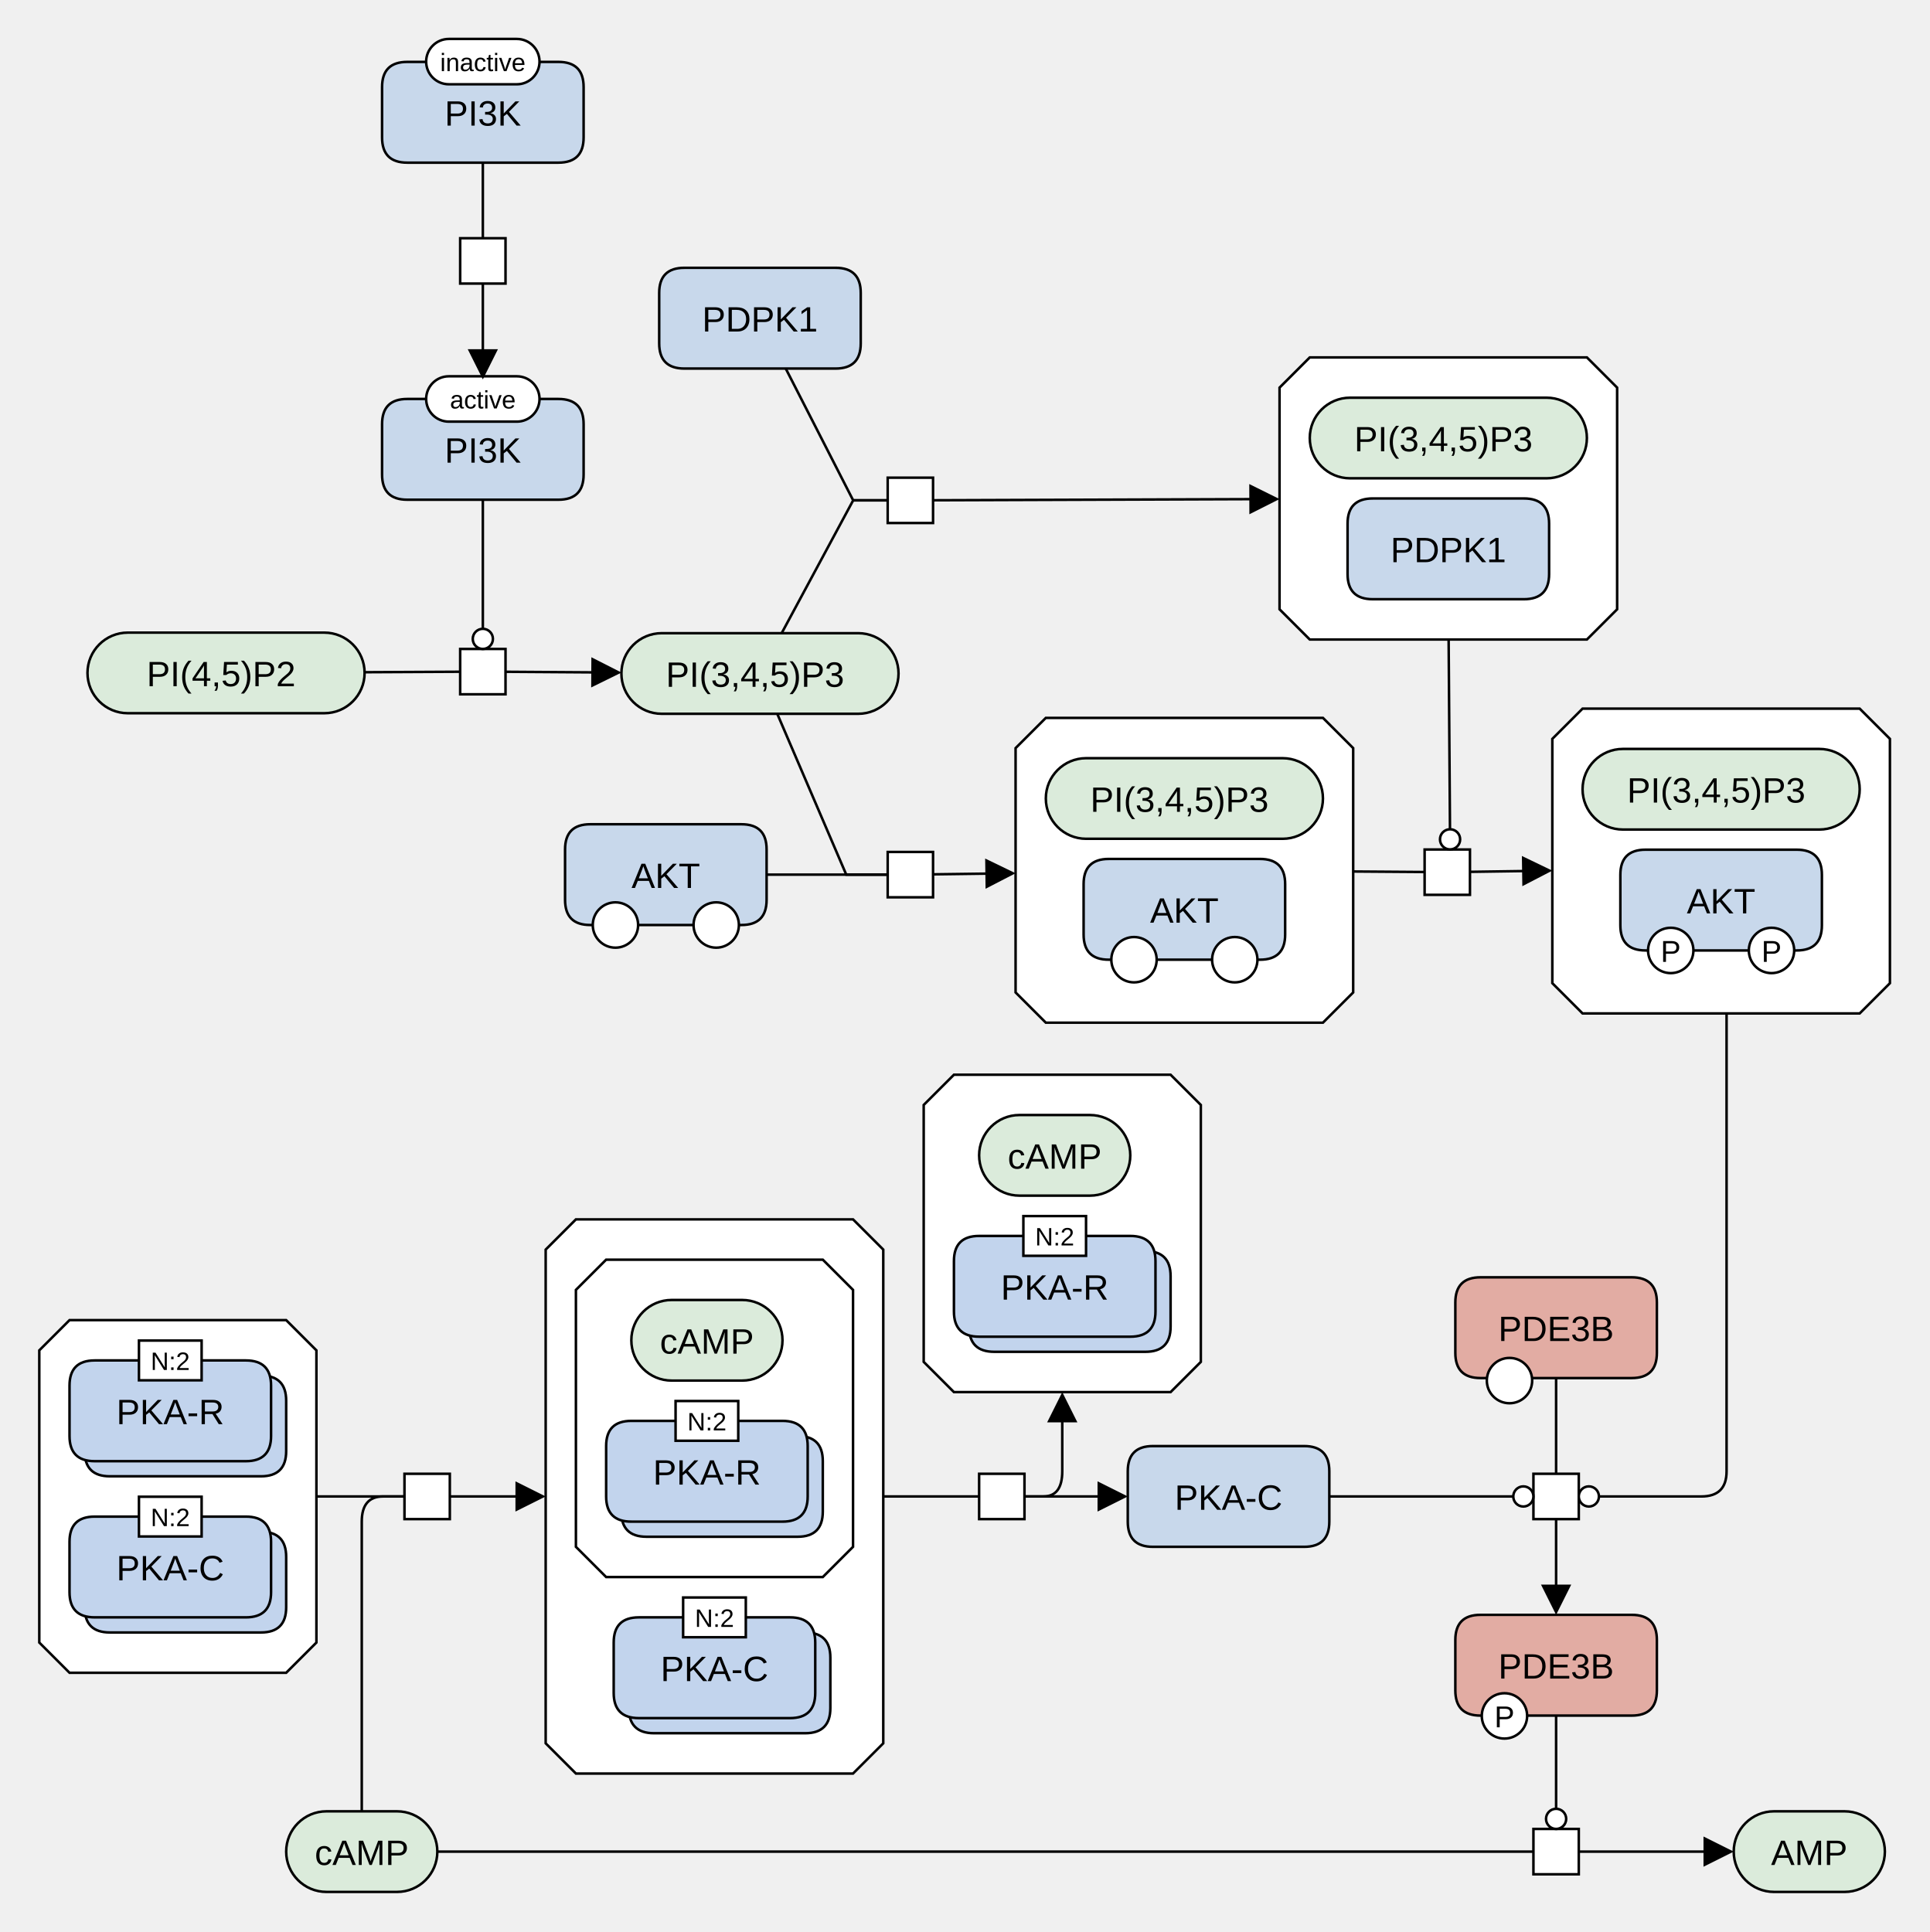
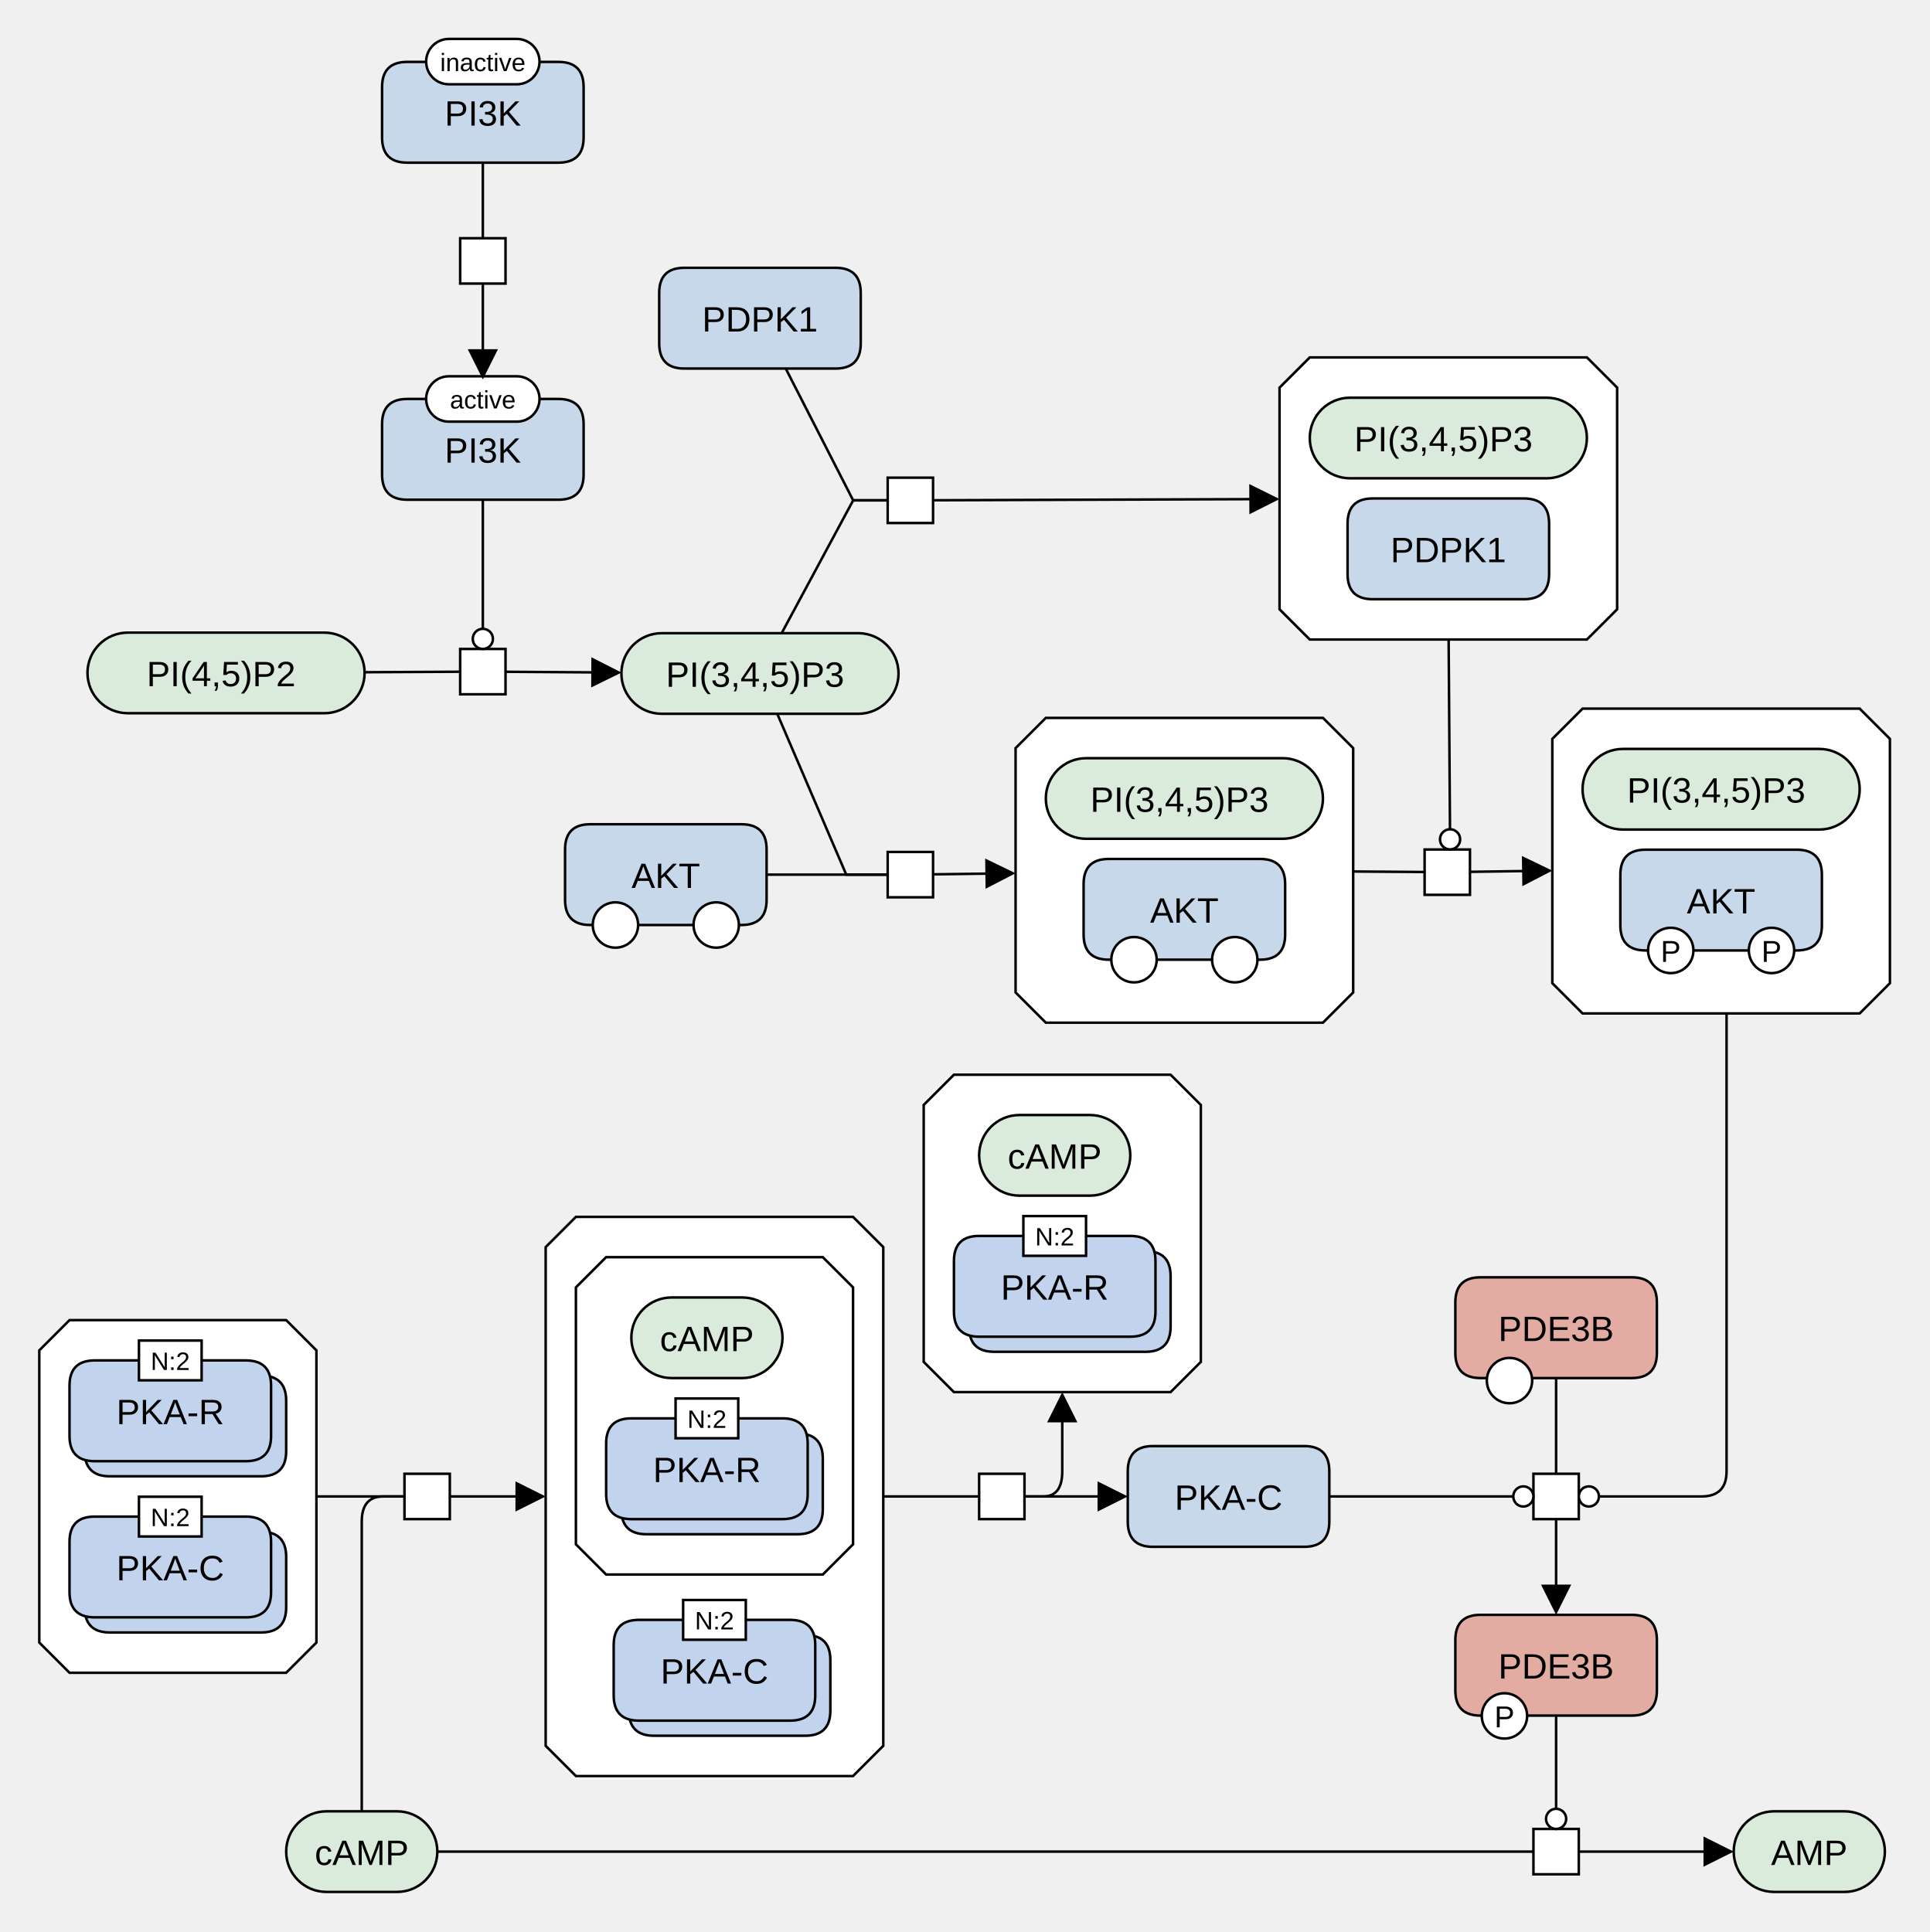
<svg xmlns="http://www.w3.org/2000/svg" width="766" height="767" viewBox="0 0 766 767" stroke-linecap="butt" stroke-miterlimit="10">
  <g transform="translate(-559,-14)">
    <path d="M1124.477 351.249 L1142.477 351.249 L1142.477 369.249 L1124.477 369.249 Z" fill="#FFFFFF" stroke="none" />
    <path d="M1124.477 351.249 L1142.477 351.249 L1142.477 369.249 L1124.477 369.249 Z" fill="none" stroke="#000000" />
    <path d="M710.655 182.388 Q710.655 172.388 720.655 172.388 L780.655 172.388 Q790.655 172.388 790.655 182.388 L790.655 202.388 Q790.655 212.388 780.655 212.388 L720.655 212.388 Q710.655 212.388 710.655 202.388 Z" fill="#C8D8EB" stroke="none" />
    <path d="M710.655 182.388 Q710.655 172.388 720.655 172.388 L780.655 172.388 Q790.655 172.388 790.655 182.388 L790.655 202.388 Q790.655 212.388 780.655 212.388 L720.655 212.388 Q710.655 212.388 710.655 202.388 Z" fill="none" stroke="#000000" />
    <text x="750.655" y="197.679" text-anchor="middle" font-family="'Dialog', Arial, Helvetica, sans-serif" font-size="14" fill="#000000" stroke="none" xml:space="preserve">PI3K</text>
    <path d="M728.155 172.388 C728.155 167.417 732.185 163.388 737.155 163.388 L764.155 163.388 C769.126 163.388 773.155 167.417 773.155 172.388 L773.155 172.388 C773.155 177.358 769.126 181.388 764.155 181.388 L737.155 181.388 C732.185 181.388 728.155 177.358 728.155 172.388 Z" fill="#FFFFFF" stroke="none" />
    <path d="M728.155 172.388 C728.155 167.417 732.185 163.388 737.155 163.388 L764.155 163.388 C769.126 163.388 773.155 167.417 773.155 172.388 L773.155 172.388 C773.155 177.358 769.126 181.388 764.155 181.388 L737.155 181.388 C732.185 181.388 728.155 177.358 728.155 172.388 Z" fill="none" stroke="#000000" />
    <text x="750.655" y="176.167" text-anchor="middle" font-family="'Dialog', Arial, Helvetica, sans-serif" font-size="10" fill="#000000" stroke="none" xml:space="preserve">active</text>
    <path d="M710.655 48.573 Q710.655 38.573 720.655 38.573 L780.655 38.573 Q790.655 38.573 790.655 48.573 L790.655 68.573 Q790.655 78.573 780.655 78.573 L720.655 78.573 Q710.655 78.573 710.655 68.573 Z" fill="#C8D8EB" stroke="none" />
    <path d="M710.655 48.573 Q710.655 38.573 720.655 38.573 L780.655 38.573 Q790.655 38.573 790.655 48.573 L790.655 68.573 Q790.655 78.573 780.655 78.573 L720.655 78.573 Q710.655 78.573 710.655 68.573 Z" fill="none" stroke="#000000" />
    <text x="750.655" y="63.864" text-anchor="middle" font-family="'Dialog', Arial, Helvetica, sans-serif" font-size="14" fill="#000000" stroke="none" xml:space="preserve">PI3K</text>
    <path d="M728.155 38.461 C728.155 33.491 732.185 29.461 737.155 29.461 L764.155 29.461 C769.126 29.461 773.155 33.491 773.155 38.461 L773.155 38.461 C773.155 43.432 769.126 47.461 764.155 47.461 L737.155 47.461 C732.185 47.461 728.155 43.432 728.155 38.461 Z" fill="#FFFFFF" stroke="none" />
    <path d="M728.155 38.461 C728.155 33.491 732.185 29.461 737.155 29.461 L764.155 29.461 C769.126 29.461 773.155 33.491 773.155 38.461 L773.155 38.461 C773.155 43.432 769.126 47.461 764.155 47.461 L737.155 47.461 C732.185 47.461 728.155 43.432 728.155 38.461 Z" fill="none" stroke="#000000" />
    <text x="750.655" y="42.241" text-anchor="middle" font-family="'Dialog', Arial, Helvetica, sans-serif" font-size="10" fill="#000000" stroke="none" xml:space="preserve">inactive</text>
    <path d="M741.655 108.573 L759.655 108.573 L759.655 126.573 L741.655 126.573 Z" fill="#FFFFFF" stroke="none" />
    <path d="M741.655 108.573 L759.655 108.573 L759.655 126.573 L741.655 126.573 Z" fill="none" stroke="#000000" />
    <path d="M593.724 281.147 C593.724 272.31 600.887 265.147 609.724 265.147 L687.724 265.147 C696.56 265.147 703.724 272.31 703.724 281.147 L703.724 281.147 C703.724 289.983 696.56 297.147 687.724 297.147 L609.724 297.147 C600.887 297.147 593.724 289.983 593.724 281.147 Z" fill="#DBEBDB" stroke="none" />
    <path d="M593.724 281.147 C593.724 272.31 600.887 265.147 609.724 265.147 L687.724 265.147 C696.56 265.147 703.724 272.31 703.724 281.147 L703.724 281.147 C703.724 289.983 696.56 297.147 687.724 297.147 L609.724 297.147 C600.887 297.147 593.724 289.983 593.724 281.147 Z" fill="none" stroke="#000000" />
    <text x="648.724" y="286.438" text-anchor="middle" font-family="'Dialog', Arial, Helvetica, sans-serif" font-size="14" fill="#000000" stroke="none" xml:space="preserve">PI(4,5)P2 </text>
    <path d="M805.655 281.373 C805.655 272.536 812.818 265.373 821.655 265.373 L899.655 265.373 C908.492 265.373 915.655 272.536 915.655 281.373 L915.655 281.373 C915.655 290.209 908.492 297.373 899.655 297.373 L821.655 297.373 C812.818 297.373 805.655 290.209 805.655 281.373 Z" fill="#DBEBDB" stroke="none" />
    <path d="M805.655 281.373 C805.655 272.536 812.818 265.373 821.655 265.373 L899.655 265.373 C908.492 265.373 915.655 272.536 915.655 281.373 L915.655 281.373 C915.655 290.209 908.492 297.373 899.655 297.373 L821.655 297.373 C812.818 297.373 805.655 290.209 805.655 281.373 Z" fill="none" stroke="#000000" />
    <text x="860.655" y="286.664" text-anchor="middle" font-family="'Dialog', Arial, Helvetica, sans-serif" font-size="14" fill="#000000" stroke="none" xml:space="preserve">PI(3,4,5)P3 </text>
    <path d="M741.655 271.635 L759.655 271.635 L759.655 289.635 L741.655 289.635 Z" fill="#FFFFFF" stroke="none" />
    <path d="M741.655 271.635 L759.655 271.635 L759.655 289.635 L741.655 289.635 Z" fill="none" stroke="#000000" />
    <path d="M911.355 352.227 L929.355 352.227 L929.355 370.227 L911.355 370.227 Z" fill="#FFFFFF" stroke="none" />
    <path d="M911.355 352.227 L929.355 352.227 L929.355 370.227 L911.355 370.227 Z" fill="none" stroke="#000000" />
    <path d="M974.121 298.999 L1084.121 298.999 L1096.121 310.999 L1096.121 407.999 L1084.121 419.999 L974.121 419.999 L962.121 407.999 L962.121 310.999 Z" fill="#FFFFFF" stroke="none" />
    <path d="M974.121 298.999 L1084.121 298.999 L1096.121 310.999 L1096.121 407.999 L1084.121 419.999 L974.121 419.999 L962.121 407.999 L962.121 310.999 Z" fill="none" stroke="#000000" />
    <path d="M974.121 330.999 C974.121 322.162 981.284 314.999 990.121 314.999 L1068.121 314.999 C1076.957 314.999 1084.121 322.162 1084.121 330.999 L1084.121 330.999 C1084.121 339.836 1076.957 346.999 1068.121 346.999 L990.121 346.999 C981.284 346.999 974.121 339.836 974.121 330.999 Z" fill="#DBEBDB" stroke="none" />
    <path d="M974.121 330.999 C974.121 322.162 981.284 314.999 990.121 314.999 L1068.121 314.999 C1076.957 314.999 1084.121 322.162 1084.121 330.999 L1084.121 330.999 C1084.121 339.836 1076.957 346.999 1068.121 346.999 L990.121 346.999 C981.284 346.999 974.121 339.836 974.121 330.999 Z" fill="none" stroke="#000000" />
    <text x="1029.121" y="336.29" text-anchor="middle" font-family="'Dialog', Arial, Helvetica, sans-serif" font-size="14" fill="#000000" stroke="none" xml:space="preserve">PI(3,4,5)P3 </text>
    <path d="M989.121 364.999 Q989.121 354.999 999.121 354.999 L1059.121 354.999 Q1069.121 354.999 1069.121 364.999 L1069.121 384.999 Q1069.121 394.999 1059.121 394.999 L999.121 394.999 Q989.121 394.999 989.121 384.999 Z" fill="#C8D8EB" stroke="none" />
    <path d="M989.121 364.999 Q989.121 354.999 999.121 354.999 L1059.121 354.999 Q1069.121 354.999 1069.121 364.999 L1069.121 384.999 Q1069.121 394.999 1059.121 394.999 L999.121 394.999 Q989.121 394.999 989.121 384.999 Z" fill="none" stroke="#000000" />
    <text x="1029.121" y="380.29" text-anchor="middle" font-family="'Dialog', Arial, Helvetica, sans-serif" font-size="14" fill="#000000" stroke="none" xml:space="preserve">AKT</text>
    <path d="M1000.121 394.999 C1000.121 390.028 1004.15 385.999 1009.121 385.999 L1009.121 385.999 C1014.091 385.999 1018.121 390.028 1018.121 394.999 L1018.121 394.999 C1018.121 399.969 1014.091 403.999 1009.121 403.999 L1009.121 403.999 C1004.15 403.999 1000.121 399.969 1000.121 394.999 Z" fill="#FFFFFF" stroke="none" />
    <path d="M1000.121 394.999 C1000.121 390.028 1004.15 385.999 1009.121 385.999 L1009.121 385.999 C1014.091 385.999 1018.121 390.028 1018.121 394.999 L1018.121 394.999 C1018.121 399.969 1014.091 403.999 1009.121 403.999 L1009.121 403.999 C1004.15 403.999 1000.121 399.969 1000.121 394.999 Z" fill="none" stroke="#000000" />
    <path d="M1040.121 394.999 C1040.121 390.028 1044.15 385.999 1049.121 385.999 L1049.121 385.999 C1054.091 385.999 1058.121 390.028 1058.121 394.999 L1058.121 394.999 C1058.121 399.969 1054.091 403.999 1049.121 403.999 L1049.121 403.999 C1044.15 403.999 1040.121 399.969 1040.121 394.999 Z" fill="#FFFFFF" stroke="none" />
    <path d="M1040.121 394.999 C1040.121 390.028 1044.15 385.999 1049.121 385.999 L1049.121 385.999 C1054.091 385.999 1058.121 390.028 1058.121 394.999 L1058.121 394.999 C1058.121 399.969 1054.091 403.999 1049.121 403.999 L1049.121 403.999 C1044.15 403.999 1040.121 399.969 1040.121 394.999 Z" fill="none" stroke="#000000" />
    <path d="M820.655 130.317 Q820.655 120.317 830.655 120.317 L890.655 120.317 Q900.655 120.317 900.655 130.317 L900.655 150.317 Q900.655 160.317 890.655 160.317 L830.655 160.317 Q820.655 160.317 820.655 150.317 Z" fill="#C8D8EB" stroke="none" />
    <path d="M820.655 130.317 Q820.655 120.317 830.655 120.317 L890.655 120.317 Q900.655 120.317 900.655 130.317 L900.655 150.317 Q900.655 160.317 890.655 160.317 L830.655 160.317 Q820.655 160.317 820.655 150.317 Z" fill="none" stroke="#000000" />
    <text x="860.655" y="145.609" text-anchor="middle" font-family="'Dialog', Arial, Helvetica, sans-serif" font-size="14" fill="#000000" stroke="none" xml:space="preserve">PDPK1</text>
    <path d="M911.355 203.637 L929.355 203.637 L929.355 221.637 L911.355 221.637 Z" fill="#FFFFFF" stroke="none" />
    <path d="M911.355 203.637 L929.355 203.637 L929.355 221.637 L911.355 221.637 Z" fill="none" stroke="#000000" />
    <path d="M1078.892 155.887 L1188.892 155.887 L1200.892 167.887 L1200.892 255.887 L1188.892 267.887 L1078.892 267.887 L1066.892 255.887 L1066.892 167.887 Z" fill="#FFFFFF" stroke="none" />
    <path d="M1078.892 155.887 L1188.892 155.887 L1200.892 167.887 L1200.892 255.887 L1188.892 267.887 L1078.892 267.887 L1066.892 255.887 L1066.892 167.887 Z" fill="none" stroke="#000000" />
    <path d="M1093.892 221.887 Q1093.892 211.887 1103.892 211.887 L1163.892 211.887 Q1173.892 211.887 1173.892 221.887 L1173.892 241.887 Q1173.892 251.887 1163.892 251.887 L1103.892 251.887 Q1093.892 251.887 1093.892 241.887 Z" fill="#C8D8EB" stroke="none" />
    <path d="M1093.892 221.887 Q1093.892 211.887 1103.892 211.887 L1163.892 211.887 Q1173.892 211.887 1173.892 221.887 L1173.892 241.887 Q1173.892 251.887 1163.892 251.887 L1103.892 251.887 Q1093.892 251.887 1093.892 241.887 Z" fill="none" stroke="#000000" />
    <text x="1133.892" y="237.178" text-anchor="middle" font-family="'Dialog', Arial, Helvetica, sans-serif" font-size="14" fill="#000000" stroke="none" xml:space="preserve">PDPK1</text>
    <path d="M1078.892 187.887 C1078.892 179.05 1086.055 171.887 1094.892 171.887 L1172.892 171.887 C1181.729 171.887 1188.892 179.05 1188.892 187.887 L1188.892 187.887 C1188.892 196.724 1181.729 203.887 1172.892 203.887 L1094.892 203.887 C1086.055 203.887 1078.892 196.724 1078.892 187.887 Z" fill="#DBEBDB" stroke="none" />
    <path d="M1078.892 187.887 C1078.892 179.05 1086.055 171.887 1094.892 171.887 L1172.892 171.887 C1181.729 171.887 1188.892 179.05 1188.892 187.887 L1188.892 187.887 C1188.892 196.724 1181.729 203.887 1172.892 203.887 L1094.892 203.887 C1086.055 203.887 1078.892 196.724 1078.892 187.887 Z" fill="none" stroke="#000000" />
    <text x="1133.892" y="193.178" text-anchor="middle" font-family="'Dialog', Arial, Helvetica, sans-serif" font-size="14" fill="#000000" stroke="none" xml:space="preserve">PI(3,4,5)P3 </text>
    <path d="M1006.647 598.088 Q1006.647 588.088 1016.647 588.088 L1076.647 588.088 Q1086.647 588.088 1086.647 598.088 L1086.647 618.088 Q1086.647 628.088 1076.647 628.088 L1016.647 628.088 Q1006.647 628.088 1006.647 618.088 Z" fill="#C8D8EB" stroke="none" />
    <path d="M1006.647 598.088 Q1006.647 588.088 1016.647 588.088 L1076.647 588.088 Q1086.647 588.088 1086.647 598.088 L1086.647 618.088 Q1086.647 628.088 1076.647 628.088 L1016.647 628.088 Q1006.647 628.088 1006.647 618.088 Z" fill="none" stroke="#000000" />
    <text x="1046.647" y="613.38" text-anchor="middle" font-family="'Dialog', Arial, Helvetica, sans-serif" font-size="14" fill="#000000" stroke="none" xml:space="preserve">PKA-C</text>
    <path d="M947.647 599.088 L965.647 599.088 L965.647 617.088 L947.647 617.088 Z" fill="#FFFFFF" stroke="none" />
    <path d="M947.647 599.088 L965.647 599.088 L965.647 617.088 L947.647 617.088 Z" fill="none" stroke="#000000" />
    <path d="M1187.17 295.326 L1297.17 295.326 L1309.17 307.326 L1309.17 404.326 L1297.17 416.326 L1187.17 416.326 L1175.17 404.326 L1175.17 307.326 Z" fill="#FFFFFF" stroke="none" />
    <path d="M1187.17 295.326 L1297.17 295.326 L1309.17 307.326 L1309.17 404.326 L1297.17 416.326 L1187.17 416.326 L1175.17 404.326 L1175.17 307.326 Z" fill="none" stroke="#000000" />
    <path d="M1187.17 327.326 C1187.17 318.489 1194.333 311.326 1203.17 311.326 L1281.17 311.326 C1290.006 311.326 1297.17 318.489 1297.17 327.326 L1297.17 327.326 C1297.17 336.163 1290.006 343.326 1281.17 343.326 L1203.17 343.326 C1194.333 343.326 1187.17 336.163 1187.17 327.326 Z" fill="#DBEBDB" stroke="none" />
    <path d="M1187.17 327.326 C1187.17 318.489 1194.333 311.326 1203.17 311.326 L1281.17 311.326 C1290.006 311.326 1297.17 318.489 1297.17 327.326 L1297.17 327.326 C1297.17 336.163 1290.006 343.326 1281.17 343.326 L1203.17 343.326 C1194.333 343.326 1187.17 336.163 1187.17 327.326 Z" fill="none" stroke="#000000" />
    <text x="1242.17" y="332.617" text-anchor="middle" font-family="'Dialog', Arial, Helvetica, sans-serif" font-size="14" fill="#000000" stroke="none" xml:space="preserve">PI(3,4,5)P3 </text>
    <path d="M1202.17 361.326 Q1202.17 351.326 1212.17 351.326 L1272.17 351.326 Q1282.17 351.326 1282.17 361.326 L1282.17 381.326 Q1282.17 391.326 1272.17 391.326 L1212.17 391.326 Q1202.17 391.326 1202.17 381.326 Z" fill="#C8D8EB" stroke="none" />
    <path d="M1202.17 361.326 Q1202.17 351.326 1212.17 351.326 L1272.17 351.326 Q1282.17 351.326 1282.17 361.326 L1282.17 381.326 Q1282.17 391.326 1272.17 391.326 L1212.17 391.326 Q1202.17 391.326 1202.17 381.326 Z" fill="none" stroke="#000000" />
    <text x="1242.17" y="376.617" text-anchor="middle" font-family="'Dialog', Arial, Helvetica, sans-serif" font-size="14" fill="#000000" stroke="none" xml:space="preserve">AKT</text>
    <path d="M1213.17 391.326 C1213.17 386.355 1217.199 382.326 1222.17 382.326 L1222.17 382.326 C1227.14 382.326 1231.17 386.355 1231.17 391.326 L1231.17 391.326 C1231.17 396.297 1227.14 400.326 1222.17 400.326 L1222.17 400.326 C1217.199 400.326 1213.17 396.297 1213.17 391.326 Z" fill="#FFFFFF" stroke="none" />
    <path d="M1213.17 391.326 C1213.17 386.355 1217.199 382.326 1222.17 382.326 L1222.17 382.326 C1227.14 382.326 1231.17 386.355 1231.17 391.326 L1231.17 391.326 C1231.17 396.297 1227.14 400.326 1222.17 400.326 L1222.17 400.326 C1217.199 400.326 1213.17 396.297 1213.17 391.326 Z" fill="none" stroke="#000000" />
    <text x="1222.17" y="395.861" text-anchor="middle" font-family="'Dialog', Arial, Helvetica, sans-serif" font-size="12" fill="#000000" stroke="none" xml:space="preserve">P</text>
    <path d="M1253.17 391.326 C1253.17 386.355 1257.199 382.326 1262.17 382.326 L1262.17 382.326 C1267.14 382.326 1271.17 386.355 1271.17 391.326 L1271.17 391.326 C1271.17 396.297 1267.14 400.326 1262.17 400.326 L1262.17 400.326 C1257.199 400.326 1253.17 396.297 1253.17 391.326 Z" fill="#FFFFFF" stroke="none" />
    <path d="M1253.17 391.326 C1253.17 386.355 1257.199 382.326 1262.17 382.326 L1262.17 382.326 C1267.14 382.326 1271.17 386.355 1271.17 391.326 L1271.17 391.326 C1271.17 396.297 1267.14 400.326 1262.17 400.326 L1262.17 400.326 C1257.199 400.326 1253.17 396.297 1253.17 391.326 Z" fill="none" stroke="#000000" />
    <text x="1262.17" y="395.861" text-anchor="middle" font-family="'Dialog', Arial, Helvetica, sans-serif" font-size="12" fill="#000000" stroke="none" xml:space="preserve">P</text>
    <path d="M1136.67 531.088 Q1136.67 521.088 1146.67 521.088 L1206.67 521.088 Q1216.67 521.088 1216.67 531.088 L1216.67 551.088 Q1216.67 561.088 1206.67 561.088 L1146.67 561.088 Q1136.67 561.088 1136.67 551.088 Z" fill="#E2ACA3" stroke="none" />
    <path d="M1136.67 531.088 Q1136.67 521.088 1146.67 521.088 L1206.67 521.088 Q1216.67 521.088 1216.67 531.088 L1216.67 551.088 Q1216.67 561.088 1206.67 561.088 L1146.67 561.088 Q1136.67 561.088 1136.67 551.088 Z" fill="none" stroke="#000000" />
    <text x="1176.67" y="546.38" text-anchor="middle" font-family="'Dialog', Arial, Helvetica, sans-serif" font-size="14" fill="#000000" stroke="none" xml:space="preserve">PDE3B</text>
    <path d="M1149.17 562.088 C1149.17 557.118 1153.199 553.088 1158.17 553.088 L1158.17 553.088 C1163.14 553.088 1167.17 557.118 1167.17 562.088 L1167.17 562.088 C1167.17 567.059 1163.14 571.088 1158.17 571.088 L1158.17 571.088 C1153.199 571.088 1149.17 567.059 1149.17 562.088 Z" fill="#FFFFFF" stroke="none" />
    <path d="M1149.17 562.088 C1149.17 557.118 1153.199 553.088 1158.17 553.088 L1158.17 553.088 C1163.14 553.088 1167.17 557.118 1167.17 562.088 L1167.17 562.088 C1167.17 567.059 1163.14 571.088 1158.17 571.088 L1158.17 571.088 C1153.199 571.088 1149.17 567.059 1149.17 562.088 Z" fill="none" stroke="#000000" />
    <path d="M1136.67 665.088 Q1136.67 655.088 1146.67 655.088 L1206.67 655.088 Q1216.67 655.088 1216.67 665.088 L1216.67 685.088 Q1216.67 695.088 1206.67 695.088 L1146.67 695.088 Q1136.67 695.088 1136.67 685.088 Z" fill="#E2ACA3" stroke="none" />
    <path d="M1136.67 665.088 Q1136.67 655.088 1146.67 655.088 L1206.67 655.088 Q1216.67 655.088 1216.67 665.088 L1216.67 685.088 Q1216.67 695.088 1206.67 695.088 L1146.67 695.088 Q1136.67 695.088 1136.67 685.088 Z" fill="none" stroke="#000000" />
    <text x="1176.67" y="680.38" text-anchor="middle" font-family="'Dialog', Arial, Helvetica, sans-serif" font-size="14" fill="#000000" stroke="none" xml:space="preserve">PDE3B</text>
    <path d="M1147.17 695.209 C1147.17 690.238 1151.199 686.209 1156.17 686.209 L1156.17 686.209 C1161.14 686.209 1165.17 690.238 1165.17 695.209 L1165.17 695.209 C1165.17 700.18 1161.14 704.209 1156.17 704.209 L1156.17 704.209 C1151.199 704.209 1147.17 700.18 1147.17 695.209 Z" fill="#FFFFFF" stroke="none" />
    <path d="M1147.17 695.209 C1147.17 690.238 1151.199 686.209 1156.17 686.209 L1156.17 686.209 C1161.14 686.209 1165.17 690.238 1165.17 695.209 L1165.17 695.209 C1165.17 700.18 1161.14 704.209 1156.17 704.209 L1156.17 704.209 C1151.199 704.209 1147.17 700.18 1147.17 695.209 Z" fill="none" stroke="#000000" />
    <text x="1156.17" y="699.744" text-anchor="middle" font-family="'Dialog', Arial, Helvetica, sans-serif" font-size="12" fill="#000000" stroke="none" xml:space="preserve">P</text>
    <path d="M1167.67 599.088 L1185.67 599.088 L1185.67 617.088 L1167.67 617.088 Z" fill="#FFFFFF" stroke="none" />
    <path d="M1167.67 599.088 L1185.67 599.088 L1185.67 617.088 L1167.67 617.088 Z" fill="none" stroke="#000000" />
    <path d="M672.594 749.088 C672.594 740.252 679.758 733.088 688.594 733.088 L716.594 733.088 C725.431 733.088 732.594 740.252 732.594 749.088 L732.594 749.088 C732.594 757.925 725.431 765.088 716.594 765.088 L688.594 765.088 C679.758 765.088 672.594 757.925 672.594 749.088 Z" fill="#DBEBDB" stroke="none" />
    <path d="M672.594 749.088 C672.594 740.252 679.758 733.088 688.594 733.088 L716.594 733.088 C725.431 733.088 732.594 740.252 732.594 749.088 L732.594 749.088 C732.594 757.925 725.431 765.088 716.594 765.088 L688.594 765.088 C679.758 765.088 672.594 757.925 672.594 749.088 Z" fill="none" stroke="#000000" />
    <text x="702.594" y="754.38" text-anchor="middle" font-family="'Dialog', Arial, Helvetica, sans-serif" font-size="14" fill="#000000" stroke="none" xml:space="preserve">cAMP</text>
    <path d="M1247.17 749.088 C1247.17 740.252 1254.333 733.088 1263.17 733.088 L1291.17 733.088 C1300.006 733.088 1307.17 740.252 1307.17 749.088 L1307.17 749.088 C1307.17 757.925 1300.006 765.088 1291.17 765.088 L1263.17 765.088 C1254.333 765.088 1247.17 757.925 1247.17 749.088 Z" fill="#DBEBDB" stroke="none" />
    <path d="M1247.17 749.088 C1247.17 740.252 1254.333 733.088 1263.17 733.088 L1291.17 733.088 C1300.006 733.088 1307.17 740.252 1307.17 749.088 L1307.17 749.088 C1307.17 757.925 1300.006 765.088 1291.17 765.088 L1263.17 765.088 C1254.333 765.088 1247.17 757.925 1247.17 749.088 Z" fill="none" stroke="#000000" />
    <text x="1277.17" y="754.38" text-anchor="middle" font-family="'Dialog', Arial, Helvetica, sans-serif" font-size="14" fill="#000000" stroke="none" xml:space="preserve">AMP</text>
    <path d="M1167.67 740.088 L1185.67 740.088 L1185.67 758.088 L1167.67 758.088 Z" fill="#FFFFFF" stroke="none" />
    <path d="M1167.67 740.088 L1185.67 740.088 L1185.67 758.088 L1167.67 758.088 Z" fill="none" stroke="#000000" />
    <path d="M783.291 351.227 Q783.291 341.227 793.291 341.227 L853.291 341.227 Q863.291 341.227 863.291 351.227 L863.291 371.227 Q863.291 381.227 853.291 381.227 L793.291 381.227 Q783.291 381.227 783.291 371.227 Z" fill="#C8D8EB" stroke="none" />
    <path d="M783.291 351.227 Q783.291 341.227 793.291 341.227 L853.291 341.227 Q863.291 341.227 863.291 351.227 L863.291 371.227 Q863.291 381.227 853.291 381.227 L793.291 381.227 Q783.291 381.227 783.291 371.227 Z" fill="none" stroke="#000000" />
    <text x="823.291" y="366.519" text-anchor="middle" font-family="'Dialog', Arial, Helvetica, sans-serif" font-size="14" fill="#000000" stroke="none" xml:space="preserve">AKT</text>
    <path d="M794.291 381.227 C794.291 376.257 798.32 372.227 803.291 372.227 L803.291 372.227 C808.261 372.227 812.291 376.257 812.291 381.227 L812.291 381.227 C812.291 386.198 808.261 390.227 803.291 390.227 L803.291 390.227 C798.32 390.227 794.291 386.198 794.291 381.227 Z" fill="#FFFFFF" stroke="none" />
    <path d="M794.291 381.227 C794.291 376.257 798.32 372.227 803.291 372.227 L803.291 372.227 C808.261 372.227 812.291 376.257 812.291 381.227 L812.291 381.227 C812.291 386.198 808.261 390.227 803.291 390.227 L803.291 390.227 C798.32 390.227 794.291 386.198 794.291 381.227 Z" fill="none" stroke="#000000" />
    <path d="M834.291 381.227 C834.291 376.257 838.32 372.227 843.291 372.227 L843.291 372.227 C848.261 372.227 852.291 376.257 852.291 381.227 L852.291 381.227 C852.291 386.198 848.261 390.227 843.291 390.227 L843.291 390.227 C838.32 390.227 834.291 386.198 834.291 381.227 Z" fill="#FFFFFF" stroke="none" />
    <path d="M834.291 381.227 C834.291 376.257 838.32 372.227 843.291 372.227 L843.291 372.227 C848.261 372.227 852.291 376.257 852.291 381.227 L852.291 381.227 C852.291 386.198 848.261 390.227 843.291 390.227 L843.291 390.227 C838.32 390.227 834.291 386.198 834.291 381.227 Z" fill="none" stroke="#000000" />
    <path d="M586.594 538.088 L672.594 538.088 L684.594 550.088 L684.594 666.088 L672.594 678.088 L586.594 678.088 L574.594 666.088 L574.594 550.088 Z" fill="#FFFFFF" stroke="none" />
    <path d="M586.594 538.088 L672.594 538.088 L684.594 550.088 L684.594 666.088 L672.594 678.088 L586.594 678.088 L574.594 666.088 L574.594 550.088 Z" fill="none" stroke="#000000" />
    <path d="M592.594 570.088 Q592.594 560.088 602.594 560.088 L662.594 560.088 Q672.594 560.088 672.594 570.088 L672.594 590.088 Q672.594 600.088 662.594 600.088 L602.594 600.088 Q592.594 600.088 592.594 590.088 Z" fill="#C2D4ED" stroke="none" />
    <path d="M592.594 570.088 Q592.594 560.088 602.594 560.088 L662.594 560.088 Q672.594 560.088 672.594 570.088 L672.594 590.088 Q672.594 600.088 662.594 600.088 L602.594 600.088 Q592.594 600.088 592.594 590.088 Z" fill="none" stroke="#000000" />
    <path d="M586.594 564.088 Q586.594 554.088 596.594 554.088 L656.594 554.088 Q666.594 554.088 666.594 564.088 L666.594 584.088 Q666.594 594.088 656.594 594.088 L596.594 594.088 Q586.594 594.088 586.594 584.088 Z" fill="#C2D4ED" stroke="none" />
    <path d="M586.594 564.088 Q586.594 554.088 596.594 554.088 L656.594 554.088 Q666.594 554.088 666.594 564.088 L666.594 584.088 Q666.594 594.088 656.594 594.088 L596.594 594.088 Q586.594 594.088 586.594 584.088 Z" fill="none" stroke="#000000" />
    <text x="626.594" y="579.38" text-anchor="middle" font-family="'Dialog', Arial, Helvetica, sans-serif" font-size="14" fill="#000000" stroke="none" xml:space="preserve">PKA-R</text>
    <path d="M614.157 546.2 L639.032 546.2 L639.032 561.977 L614.157 561.977 Z" fill="#FFFFFF" stroke="none" />
    <path d="M614.157 546.2 L639.032 546.2 L639.032 561.977 L614.157 561.977 Z" fill="none" stroke="#000000" />
    <text x="626.594" y="557.868" text-anchor="middle" font-family="'Dialog', Arial, Helvetica, sans-serif" font-size="10" fill="#000000" stroke="none" xml:space="preserve">N:2</text>
    <path d="M592.594 632.088 Q592.594 622.088 602.594 622.088 L662.594 622.088 Q672.594 622.088 672.594 632.088 L672.594 652.088 Q672.594 662.088 662.594 662.088 L602.594 662.088 Q592.594 662.088 592.594 652.088 Z" fill="#C2D4ED" stroke="none" />
    <path d="M592.594 632.088 Q592.594 622.088 602.594 622.088 L662.594 622.088 Q672.594 622.088 672.594 632.088 L672.594 652.088 Q672.594 662.088 662.594 662.088 L602.594 662.088 Q592.594 662.088 592.594 652.088 Z" fill="none" stroke="#000000" />
    <path d="M586.594 626.088 Q586.594 616.088 596.594 616.088 L656.594 616.088 Q666.594 616.088 666.594 626.088 L666.594 646.088 Q666.594 656.088 656.594 656.088 L596.594 656.088 Q586.594 656.088 586.594 646.088 Z" fill="#C2D4ED" stroke="none" />
    <path d="M586.594 626.088 Q586.594 616.088 596.594 616.088 L656.594 616.088 Q666.594 616.088 666.594 626.088 L666.594 646.088 Q666.594 656.088 656.594 656.088 L596.594 656.088 Q586.594 656.088 586.594 646.088 Z" fill="none" stroke="#000000" />
    <text x="626.594" y="641.38" text-anchor="middle" font-family="'Dialog', Arial, Helvetica, sans-serif" font-size="14" fill="#000000" stroke="none" xml:space="preserve">PKA-C</text>
    <path d="M614.157 608.2 L639.032 608.2 L639.032 623.977 L614.157 623.977 Z" fill="#FFFFFF" stroke="none" />
    <path d="M614.157 608.2 L639.032 608.2 L639.032 623.977 L614.157 623.977 Z" fill="none" stroke="#000000" />
    <text x="626.594" y="619.868" text-anchor="middle" font-family="'Dialog', Arial, Helvetica, sans-serif" font-size="10" fill="#000000" stroke="none" xml:space="preserve">N:2</text>
    <path d="M719.548 599.088 L737.548 599.088 L737.548 617.088 L719.548 617.088 Z" fill="#FFFFFF" stroke="none" />
    <path d="M719.548 599.088 L737.548 599.088 L737.548 617.088 L719.548 617.088 Z" fill="none" stroke="#000000" />
-     <path d="M787.597 498.089 L897.597 498.089 L909.597 510.089 L909.597 706.088 L897.597 718.088 L787.597 718.088 L775.597 706.088 L775.597 510.089 Z" fill="#FFFFFF" stroke="none" />
-     <path d="M787.597 498.089 L897.597 498.089 L909.597 510.089 L909.597 706.088 L897.597 718.088 L787.597 718.088 L775.597 706.088 L775.597 510.089 Z" fill="none" stroke="#000000" />
-     <path d="M799.597 514.088 L885.597 514.088 L897.597 526.088 L897.597 628.088 L885.597 640.088 L799.597 640.088 L787.597 628.088 L787.597 526.088 Z" fill="#FFFFFF" stroke="none" />
-     <path d="M799.597 514.088 L885.597 514.088 L897.597 526.088 L897.597 628.088 L885.597 640.088 L799.597 640.088 L787.597 628.088 L787.597 526.088 Z" fill="none" stroke="#000000" />
-     <path d="M805.597 594.088 Q805.597 584.088 815.597 584.088 L875.597 584.088 Q885.597 584.088 885.597 594.088 L885.597 614.088 Q885.597 624.088 875.597 624.088 L815.597 624.088 Q805.597 624.088 805.597 614.088 Z" fill="#C2D4ED" stroke="none" />
-     <path d="M805.597 594.088 Q805.597 584.088 815.597 584.088 L875.597 584.088 Q885.597 584.088 885.597 594.088 L885.597 614.088 Q885.597 624.088 875.597 624.088 L815.597 624.088 Q805.597 624.088 805.597 614.088 Z" fill="none" stroke="#000000" />
-     <path d="M799.597 588.088 Q799.597 578.088 809.597 578.088 L869.597 578.088 Q879.597 578.088 879.597 588.088 L879.597 608.088 Q879.597 618.088 869.597 618.088 L809.597 618.088 Q799.597 618.088 799.597 608.088 Z" fill="#C2D4ED" stroke="none" />
-     <path d="M799.597 588.088 Q799.597 578.088 809.597 578.088 L869.597 578.088 Q879.597 578.088 879.597 588.088 L879.597 608.088 Q879.597 618.088 869.597 618.088 L809.597 618.088 Q799.597 618.088 799.597 608.088 Z" fill="none" stroke="#000000" />
-     <text x="839.597" y="603.38" text-anchor="middle" font-family="'Dialog', Arial, Helvetica, sans-serif" font-size="14" fill="#000000" stroke="none" xml:space="preserve">PKA-R</text>
-     <path d="M827.16 570.2 L852.035 570.2 L852.035 585.977 L827.16 585.977 Z" fill="#FFFFFF" stroke="none" />
-     <path d="M827.16 570.2 L852.035 570.2 L852.035 585.977 L827.16 585.977 Z" fill="none" stroke="#000000" />
-     <text x="839.597" y="581.868" text-anchor="middle" font-family="'Dialog', Arial, Helvetica, sans-serif" font-size="10" fill="#000000" stroke="none" xml:space="preserve">N:2</text>
-     <path d="M809.597 546.088 C809.597 537.252 816.76 530.088 825.597 530.088 L853.597 530.088 C862.434 530.088 869.597 537.252 869.597 546.088 L869.597 546.088 C869.597 554.925 862.434 562.088 853.597 562.088 L825.597 562.088 C816.76 562.088 809.597 554.925 809.597 546.088 Z" fill="#DBEBDB" stroke="none" />
-     <path d="M809.597 546.088 C809.597 537.252 816.76 530.088 825.597 530.088 L853.597 530.088 C862.434 530.088 869.597 537.252 869.597 546.088 L869.597 546.088 C869.597 554.925 862.434 562.088 853.597 562.088 L825.597 562.088 C816.76 562.088 809.597 554.925 809.597 546.088 Z" fill="none" stroke="#000000" />
-     <text x="839.597" y="551.38" text-anchor="middle" font-family="'Dialog', Arial, Helvetica, sans-serif" font-size="14" fill="#000000" stroke="none" xml:space="preserve">cAMP</text>
-     <path d="M808.597 672.088 Q808.597 662.088 818.597 662.088 L878.597 662.088 Q888.597 662.088 888.597 672.088 L888.597 692.088 Q888.597 702.088 878.597 702.088 L818.597 702.088 Q808.597 702.088 808.597 692.088 Z" fill="#C2D4ED" stroke="none" />
-     <path d="M808.597 672.088 Q808.597 662.088 818.597 662.088 L878.597 662.088 Q888.597 662.088 888.597 672.088 L888.597 692.088 Q888.597 702.088 878.597 702.088 L818.597 702.088 Q808.597 702.088 808.597 692.088 Z" fill="none" stroke="#000000" />
-     <path d="M802.597 666.088 Q802.597 656.088 812.597 656.088 L872.597 656.088 Q882.597 656.088 882.597 666.088 L882.597 686.088 Q882.597 696.088 872.597 696.088 L812.597 696.088 Q802.597 696.088 802.597 686.088 Z" fill="#C2D4ED" stroke="none" />
-     <path d="M802.597 666.088 Q802.597 656.088 812.597 656.088 L872.597 656.088 Q882.597 656.088 882.597 666.088 L882.597 686.088 Q882.597 696.088 872.597 696.088 L812.597 696.088 Q802.597 696.088 802.597 686.088 Z" fill="none" stroke="#000000" />
-     <text x="842.597" y="681.38" text-anchor="middle" font-family="'Dialog', Arial, Helvetica, sans-serif" font-size="14" fill="#000000" stroke="none" xml:space="preserve">PKA-C</text>
-     <path d="M830.16 648.2 L855.035 648.2 L855.035 663.977 L830.16 663.977 Z" fill="#FFFFFF" stroke="none" />
-     <path d="M830.16 648.2 L855.035 648.2 L855.035 663.977 L830.16 663.977 Z" fill="none" stroke="#000000" />
-     <text x="842.597" y="659.868" text-anchor="middle" font-family="'Dialog', Arial, Helvetica, sans-serif" font-size="10" fill="#000000" stroke="none" xml:space="preserve">N:2</text>
+     <path d="M787.597 497.089 L897.597 497.089 L909.597 509.089 L909.597 707.088 L897.597 719.088 L787.597 719.088 L775.597 707.088 L775.597 509.089 Z" fill="#FFFFFF" stroke="none" />
+     <path d="M787.597 497.089 L897.597 497.089 L909.597 509.089 L909.597 707.088 L897.597 719.088 L787.597 719.088 L775.597 707.088 L775.597 509.089 Z" fill="none" stroke="#000000" />
+     <path d="M799.597 513.088 L885.597 513.088 L897.597 525.088 L897.597 627.088 L885.597 639.088 L799.597 639.088 L787.597 627.088 L787.597 525.088 Z" fill="#FFFFFF" stroke="none" />
+     <path d="M799.597 513.088 L885.597 513.088 L897.597 525.088 L897.597 627.088 L885.597 639.088 L799.597 639.088 L787.597 627.088 L787.597 525.088 Z" fill="none" stroke="#000000" />
+     <path d="M805.597 593.088 Q805.597 583.088 815.597 583.088 L875.597 583.088 Q885.597 583.088 885.597 593.088 L885.597 613.088 Q885.597 623.088 875.597 623.088 L815.597 623.088 Q805.597 623.088 805.597 613.088 Z" fill="#C2D4ED" stroke="none" />
+     <path d="M805.597 593.088 Q805.597 583.088 815.597 583.088 L875.597 583.088 Q885.597 583.088 885.597 593.088 L885.597 613.088 Q885.597 623.088 875.597 623.088 L815.597 623.088 Q805.597 623.088 805.597 613.088 Z" fill="none" stroke="#000000" />
+     <path d="M799.597 587.088 Q799.597 577.088 809.597 577.088 L869.597 577.088 Q879.597 577.088 879.597 587.088 L879.597 607.088 Q879.597 617.088 869.597 617.088 L809.597 617.088 Q799.597 617.088 799.597 607.088 Z" fill="#C2D4ED" stroke="none" />
+     <path d="M799.597 587.088 Q799.597 577.088 809.597 577.088 L869.597 577.088 Q879.597 577.088 879.597 587.088 L879.597 607.088 Q879.597 617.088 869.597 617.088 L809.597 617.088 Q799.597 617.088 799.597 607.088 Z" fill="none" stroke="#000000" />
+     <text x="839.597" y="602.38" text-anchor="middle" font-family="'Dialog', Arial, Helvetica, sans-serif" font-size="14" fill="#000000" stroke="none" xml:space="preserve">PKA-R</text>
+     <path d="M827.16 569.2 L852.035 569.2 L852.035 584.977 L827.16 584.977 Z" fill="#FFFFFF" stroke="none" />
+     <path d="M827.16 569.2 L852.035 569.2 L852.035 584.977 L827.16 584.977 Z" fill="none" stroke="#000000" />
+     <text x="839.597" y="580.868" text-anchor="middle" font-family="'Dialog', Arial, Helvetica, sans-serif" font-size="10" fill="#000000" stroke="none" xml:space="preserve">N:2</text>
+     <path d="M809.597 545.088 C809.597 536.252 816.76 529.088 825.597 529.088 L853.597 529.088 C862.434 529.088 869.597 536.252 869.597 545.088 L869.597 545.088 C869.597 553.925 862.434 561.088 853.597 561.088 L825.597 561.088 C816.76 561.088 809.597 553.925 809.597 545.088 Z" fill="#DBEBDB" stroke="none" />
+     <path d="M809.597 545.088 C809.597 536.252 816.76 529.088 825.597 529.088 L853.597 529.088 C862.434 529.088 869.597 536.252 869.597 545.088 L869.597 545.088 C869.597 553.925 862.434 561.088 853.597 561.088 L825.597 561.088 C816.76 561.088 809.597 553.925 809.597 545.088 Z" fill="none" stroke="#000000" />
+     <text x="839.597" y="550.38" text-anchor="middle" font-family="'Dialog', Arial, Helvetica, sans-serif" font-size="14" fill="#000000" stroke="none" xml:space="preserve">cAMP</text>
+     <path d="M808.597 673.088 Q808.597 663.088 818.597 663.088 L878.597 663.088 Q888.597 663.088 888.597 673.088 L888.597 693.088 Q888.597 703.088 878.597 703.088 L818.597 703.088 Q808.597 703.088 808.597 693.088 Z" fill="#C2D4ED" stroke="none" />
+     <path d="M808.597 673.088 Q808.597 663.088 818.597 663.088 L878.597 663.088 Q888.597 663.088 888.597 673.088 L888.597 693.088 Q888.597 703.088 878.597 703.088 L818.597 703.088 Q808.597 703.088 808.597 693.088 Z" fill="none" stroke="#000000" />
+     <path d="M802.597 667.088 Q802.597 657.088 812.597 657.088 L872.597 657.088 Q882.597 657.088 882.597 667.088 L882.597 687.088 Q882.597 697.088 872.597 697.088 L812.597 697.088 Q802.597 697.088 802.597 687.088 Z" fill="#C2D4ED" stroke="none" />
+     <path d="M802.597 667.088 Q802.597 657.088 812.597 657.088 L872.597 657.088 Q882.597 657.088 882.597 667.088 L882.597 687.088 Q882.597 697.088 872.597 697.088 L812.597 697.088 Q802.597 697.088 802.597 687.088 Z" fill="none" stroke="#000000" />
+     <text x="842.597" y="682.38" text-anchor="middle" font-family="'Dialog', Arial, Helvetica, sans-serif" font-size="14" fill="#000000" stroke="none" xml:space="preserve">PKA-C</text>
+     <path d="M830.16 649.2 L855.035 649.2 L855.035 664.977 L830.16 664.977 Z" fill="#FFFFFF" stroke="none" />
+     <path d="M830.16 649.2 L855.035 649.2 L855.035 664.977 L830.16 664.977 Z" fill="none" stroke="#000000" />
+     <text x="842.597" y="660.868" text-anchor="middle" font-family="'Dialog', Arial, Helvetica, sans-serif" font-size="10" fill="#000000" stroke="none" xml:space="preserve">N:2</text>
    <path d="M937.647 440.665 L1023.647 440.665 L1035.647 452.665 L1035.647 554.665 L1023.647 566.665 L937.647 566.665 L925.647 554.665 L925.647 452.665 Z" fill="#FFFFFF" stroke="none" />
    <path d="M937.647 440.665 L1023.647 440.665 L1035.647 452.665 L1035.647 554.665 L1023.647 566.665 L937.647 566.665 L925.647 554.665 L925.647 452.665 Z" fill="none" stroke="#000000" />
    <path d="M943.647 520.665 Q943.647 510.665 953.647 510.665 L1013.647 510.665 Q1023.647 510.665 1023.647 520.665 L1023.647 540.665 Q1023.647 550.665 1013.647 550.665 L953.647 550.665 Q943.647 550.665 943.647 540.665 Z" fill="#C2D4ED" stroke="none" />
    <path d="M943.647 520.665 Q943.647 510.665 953.647 510.665 L1013.647 510.665 Q1023.647 510.665 1023.647 520.665 L1023.647 540.665 Q1023.647 550.665 1013.647 550.665 L953.647 550.665 Q943.647 550.665 943.647 540.665 Z" fill="none" stroke="#000000" />
    <path d="M937.647 514.665 Q937.647 504.665 947.647 504.665 L1007.647 504.665 Q1017.647 504.665 1017.647 514.665 L1017.647 534.665 Q1017.647 544.665 1007.647 544.665 L947.647 544.665 Q937.647 544.665 937.647 534.665 Z" fill="#C2D4ED" stroke="none" />
    <path d="M937.647 514.665 Q937.647 504.665 947.647 504.665 L1007.647 504.665 Q1017.647 504.665 1017.647 514.665 L1017.647 534.665 Q1017.647 544.665 1007.647 544.665 L947.647 544.665 Q937.647 544.665 937.647 534.665 Z" fill="none" stroke="#000000" />
    <text x="977.647" y="529.956" text-anchor="middle" font-family="'Dialog', Arial, Helvetica, sans-serif" font-size="14" fill="#000000" stroke="none" xml:space="preserve">PKA-R</text>
    <path d="M965.209 496.776 L990.084 496.776 L990.084 512.554 L965.209 512.554 Z" fill="#FFFFFF" stroke="none" />
    <path d="M965.209 496.776 L990.084 496.776 L990.084 512.554 L965.209 512.554 Z" fill="none" stroke="#000000" />
    <text x="977.647" y="508.445" text-anchor="middle" font-family="'Dialog', Arial, Helvetica, sans-serif" font-size="10" fill="#000000" stroke="none" xml:space="preserve">N:2</text>
    <path d="M947.647 472.665 C947.647 463.828 954.81 456.665 963.647 456.665 L991.647 456.665 C1000.484 456.665 1007.647 463.828 1007.647 472.665 L1007.647 472.665 C1007.647 481.502 1000.484 488.665 991.647 488.665 L963.647 488.665 C954.81 488.665 947.647 481.502 947.647 472.665 Z" fill="#DBEBDB" stroke="none" />
    <path d="M947.647 472.665 C947.647 463.828 954.81 456.665 963.647 456.665 L991.647 456.665 C1000.484 456.665 1007.647 463.828 1007.647 472.665 L1007.647 472.665 C1007.647 481.502 1000.484 488.665 991.647 488.665 L963.647 488.665 C954.81 488.665 947.647 481.502 947.647 472.665 Z" fill="none" stroke="#000000" />
    <text x="977.647" y="477.956" text-anchor="middle" font-family="'Dialog', Arial, Helvetica, sans-serif" font-size="14" fill="#000000" stroke="none" xml:space="preserve">cAMP</text>
    <path d="M750.655 78.573 L750.655 108.573" fill="none" stroke="#000000" />
    <path d="M750.655 126.573 L750.655 153.623" fill="none" stroke="#000000" />
    <path d="M750.655 164.623 L744.655 152.623 L756.655 152.623 Z" fill="#000000" stroke="none" />
    <path d="M703.696 280.87 L741.655 280.68" fill="none" stroke="#000000" />
    <path d="M759.655 280.695 L794.693 280.93" fill="none" stroke="#000000" />
    <path d="M805.692 281.004 L793.653 286.923 L793.733 274.923 Z" fill="#000000" stroke="none" />
    <path d="M929.355 361.109 L951.122 360.823" fill="none" stroke="#000000" />
    <path d="M962.121 360.679 L950.2 366.836 L950.043 354.837 Z" fill="#000000" stroke="none" />
    <path d="M1124.477 360.184 L1096.121 359.98" fill="none" stroke="#000000" />
    <path d="M870.886 160.317 L897.65 212.637 L911.355 212.637" fill="none" stroke="#000000" />
    <path d="M869.267 265.373 L897.65 212.637 L911.355 212.637" fill="none" stroke="#000000" />
    <path d="M929.355 212.606 L1055.892 212.161" fill="none" stroke="#000000" />
    <path d="M1066.892 212.123 L1054.913 218.165 L1054.871 206.165 Z" fill="#000000" stroke="none" />
    <path d="M1134.01 267.887 L1134.547 343.218" fill="none" stroke="#000000" />
    <circle cx="1134.576" cy="347.218" r="4" fill="white" stroke="#000000" />
    <path d="M867.518 297.373 L894.906 361.227 L911.355 361.227" fill="none" stroke="#000000" />
    <path d="M684.594 608.088 L719.548 608.088" fill="none" stroke="#000000" />
    <path d="M965.647 608.088 L995.647 608.088" fill="none" stroke="#000000" />
    <path d="M1006.647 608.088 L994.647 614.088 L994.647 602.088 Z" fill="#000000" stroke="none" />
    <path d="M750.655 212.388 L750.655 263.635" fill="none" stroke="#000000" />
    <circle cx="750.655" cy="267.635" r="4" fill="white" stroke="#000000" />
    <path d="M1142.477 360.117 L1164.171 359.8" fill="none" stroke="#000000" />
    <path d="M1175.17 359.64 L1163.258 365.814 L1163.083 353.816 Z" fill="#000000" stroke="none" />
    <path d="M1176.67 561.088 L1176.67 599.088" fill="none" stroke="#000000" />
    <path d="M1176.67 617.088 L1176.67 644.088" fill="none" stroke="#000000" />
    <path d="M1176.67 655.088 L1170.67 643.088 L1182.67 643.088 Z" fill="#000000" stroke="none" />
    <path d="M1244.334 416.326 L1244.334 598.088 Q1244.334 608.088 1234.334 608.088 L1193.67 608.088" fill="none" stroke="#000000" />
    <circle cx="1189.67" cy="608.088" r="4" fill="white" stroke="#000000" />
    <path d="M1176.67 695.088 L1176.67 732.088" fill="none" stroke="#000000" />
    <circle cx="1176.67" cy="736.088" r="4" fill="white" stroke="#000000" />
    <path d="M732.594 749.088 L1167.67 749.088" fill="none" stroke="#000000" />
    <path d="M1185.67 749.088 L1236.17 749.088" fill="none" stroke="#000000" />
    <path d="M1247.17 749.088 L1235.17 755.088 L1235.17 743.088 Z" fill="#000000" stroke="none" />
    <path d="M863.291 361.227 L894.906 361.227 L911.355 361.227" fill="none" stroke="#000000" />
    <path d="M702.594 733.088 L702.594 618.088 Q702.594 608.088 711.071 608.088 L719.548 608.088" fill="none" stroke="#000000" />
    <path d="M1086.647 608.088 L1159.67 608.088" fill="none" stroke="#000000" />
    <circle cx="1163.67" cy="608.088" r="4" fill="white" stroke="#000000" />
    <path d="M737.548 608.088 L764.597 608.088" fill="none" stroke="#000000" />
    <path d="M775.597 608.088 L763.597 614.088 L763.597 602.088 Z" fill="#000000" stroke="none" />
    <path d="M909.597 608.088 L947.647 608.088" fill="none" stroke="#000000" />
    <path d="M965.647 608.088 L973.147 608.088 Q980.647 608.088 980.647 598.088 L980.647 577.665" fill="none" stroke="#000000" />
    <path d="M980.647 566.665 L986.647 578.665 L974.647 578.665 Z" fill="#000000" stroke="none" />
  </g>
</svg>
